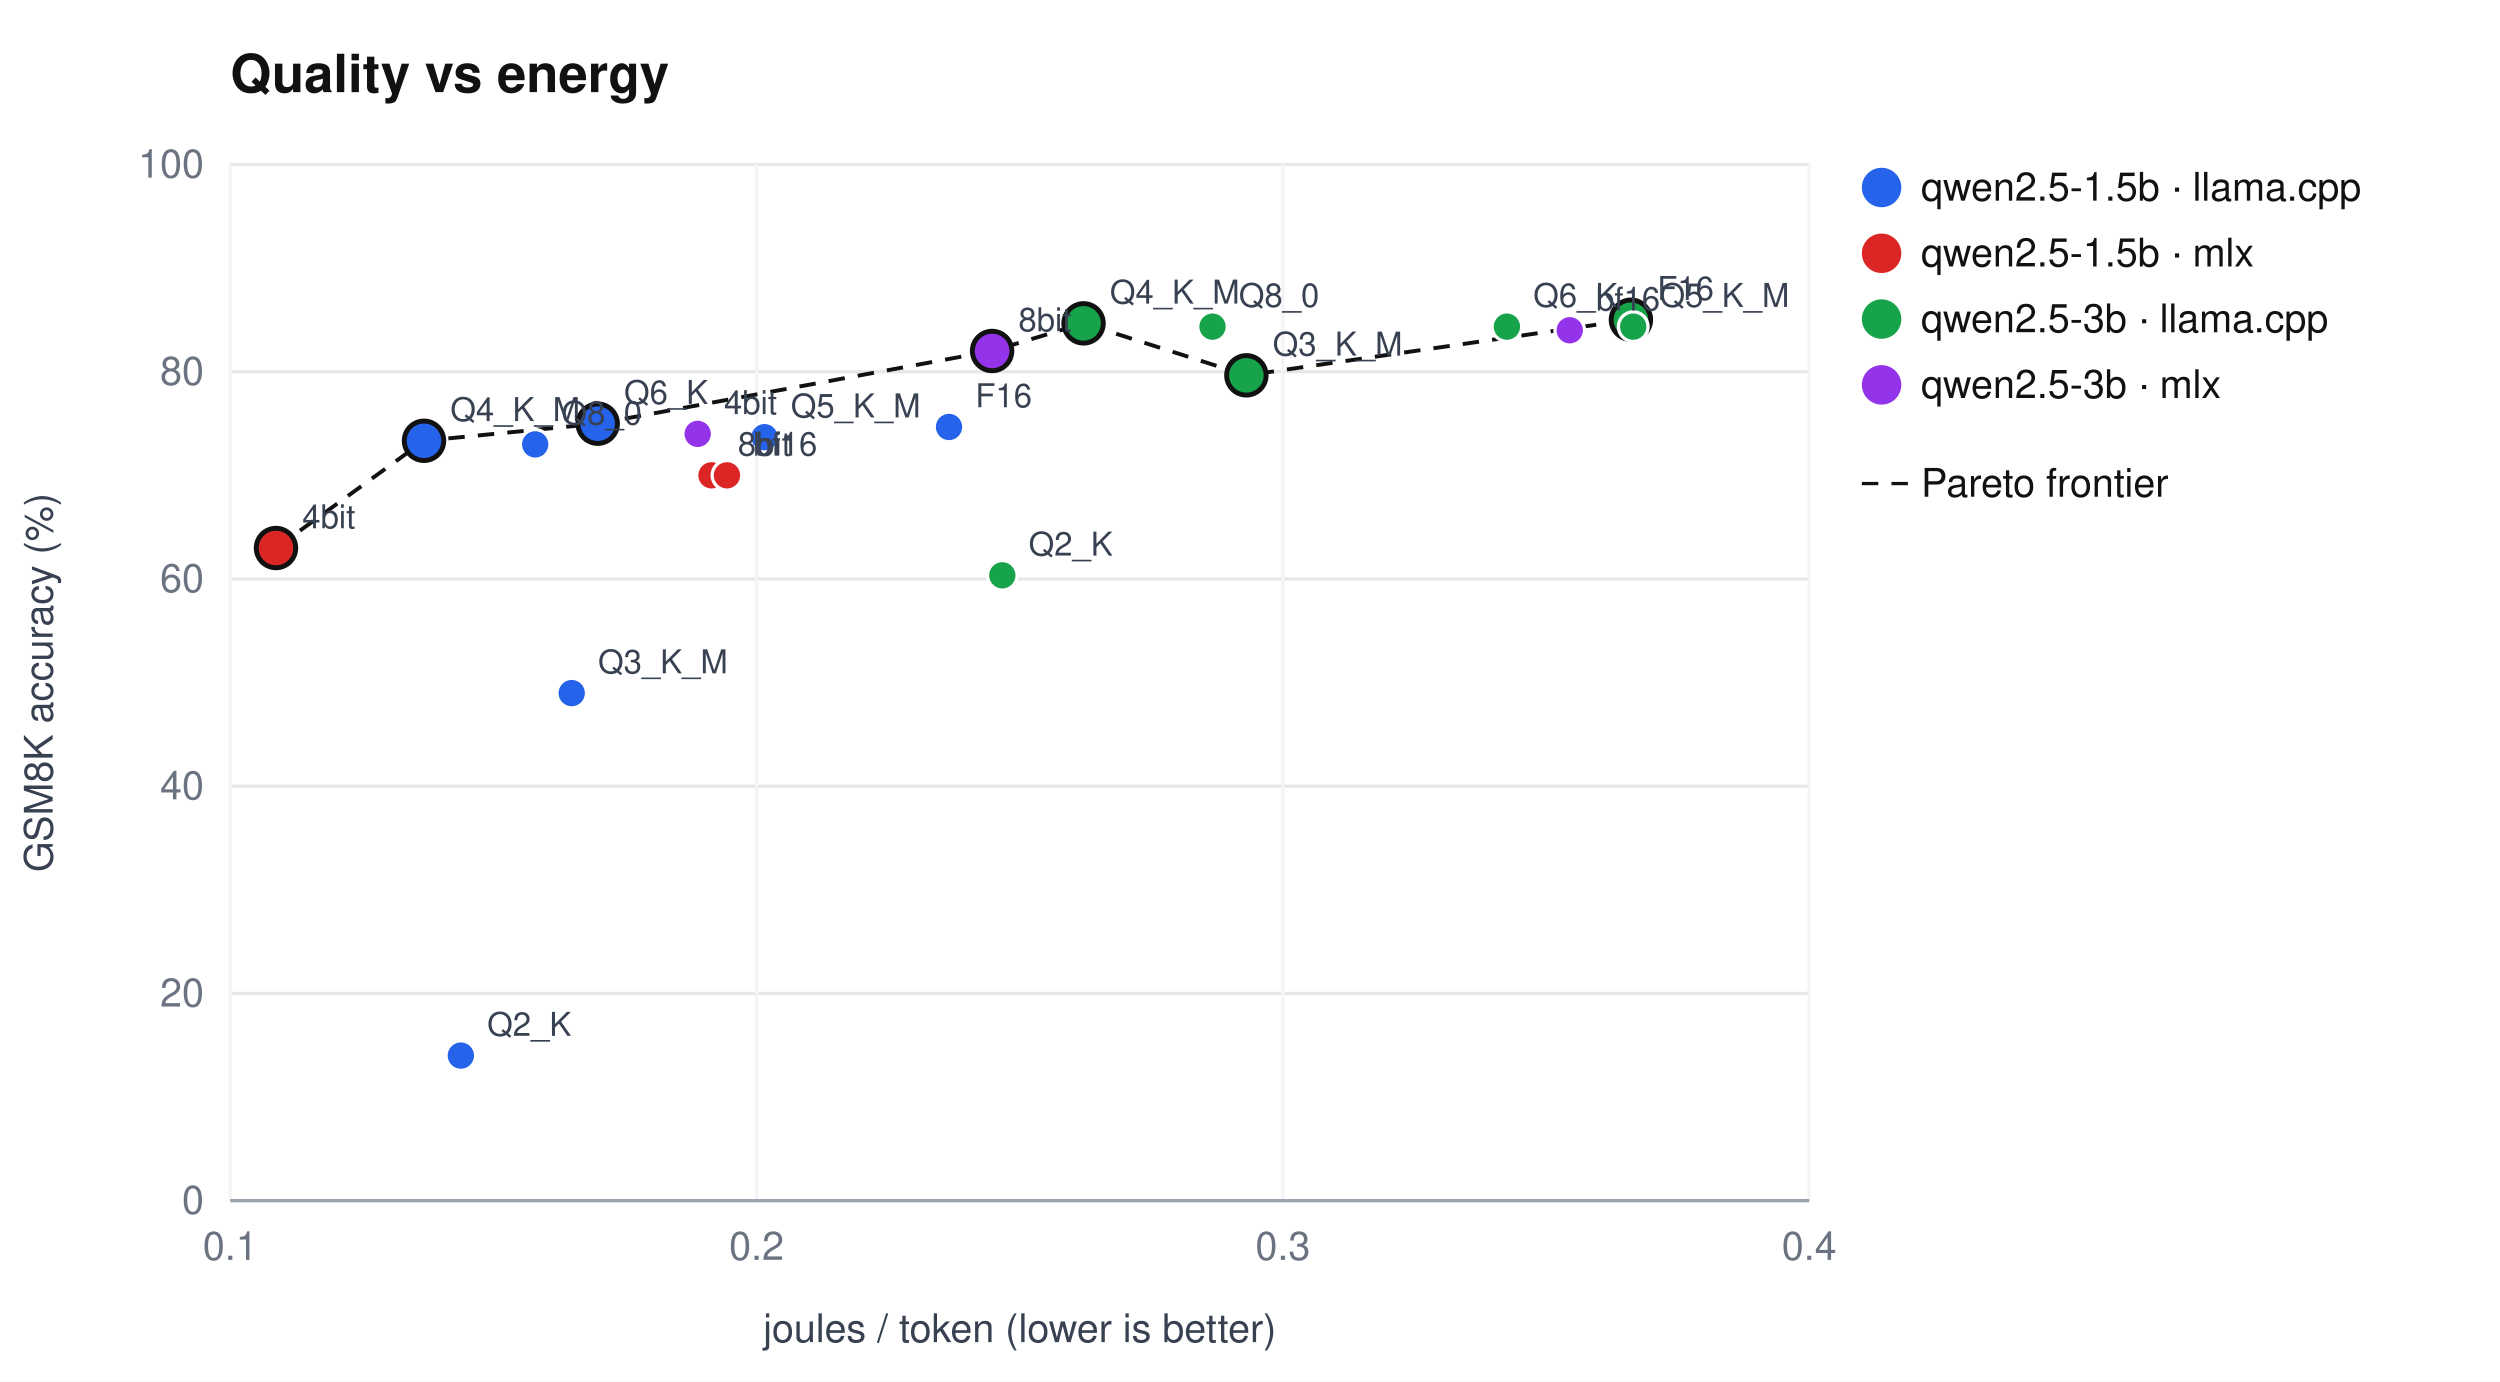
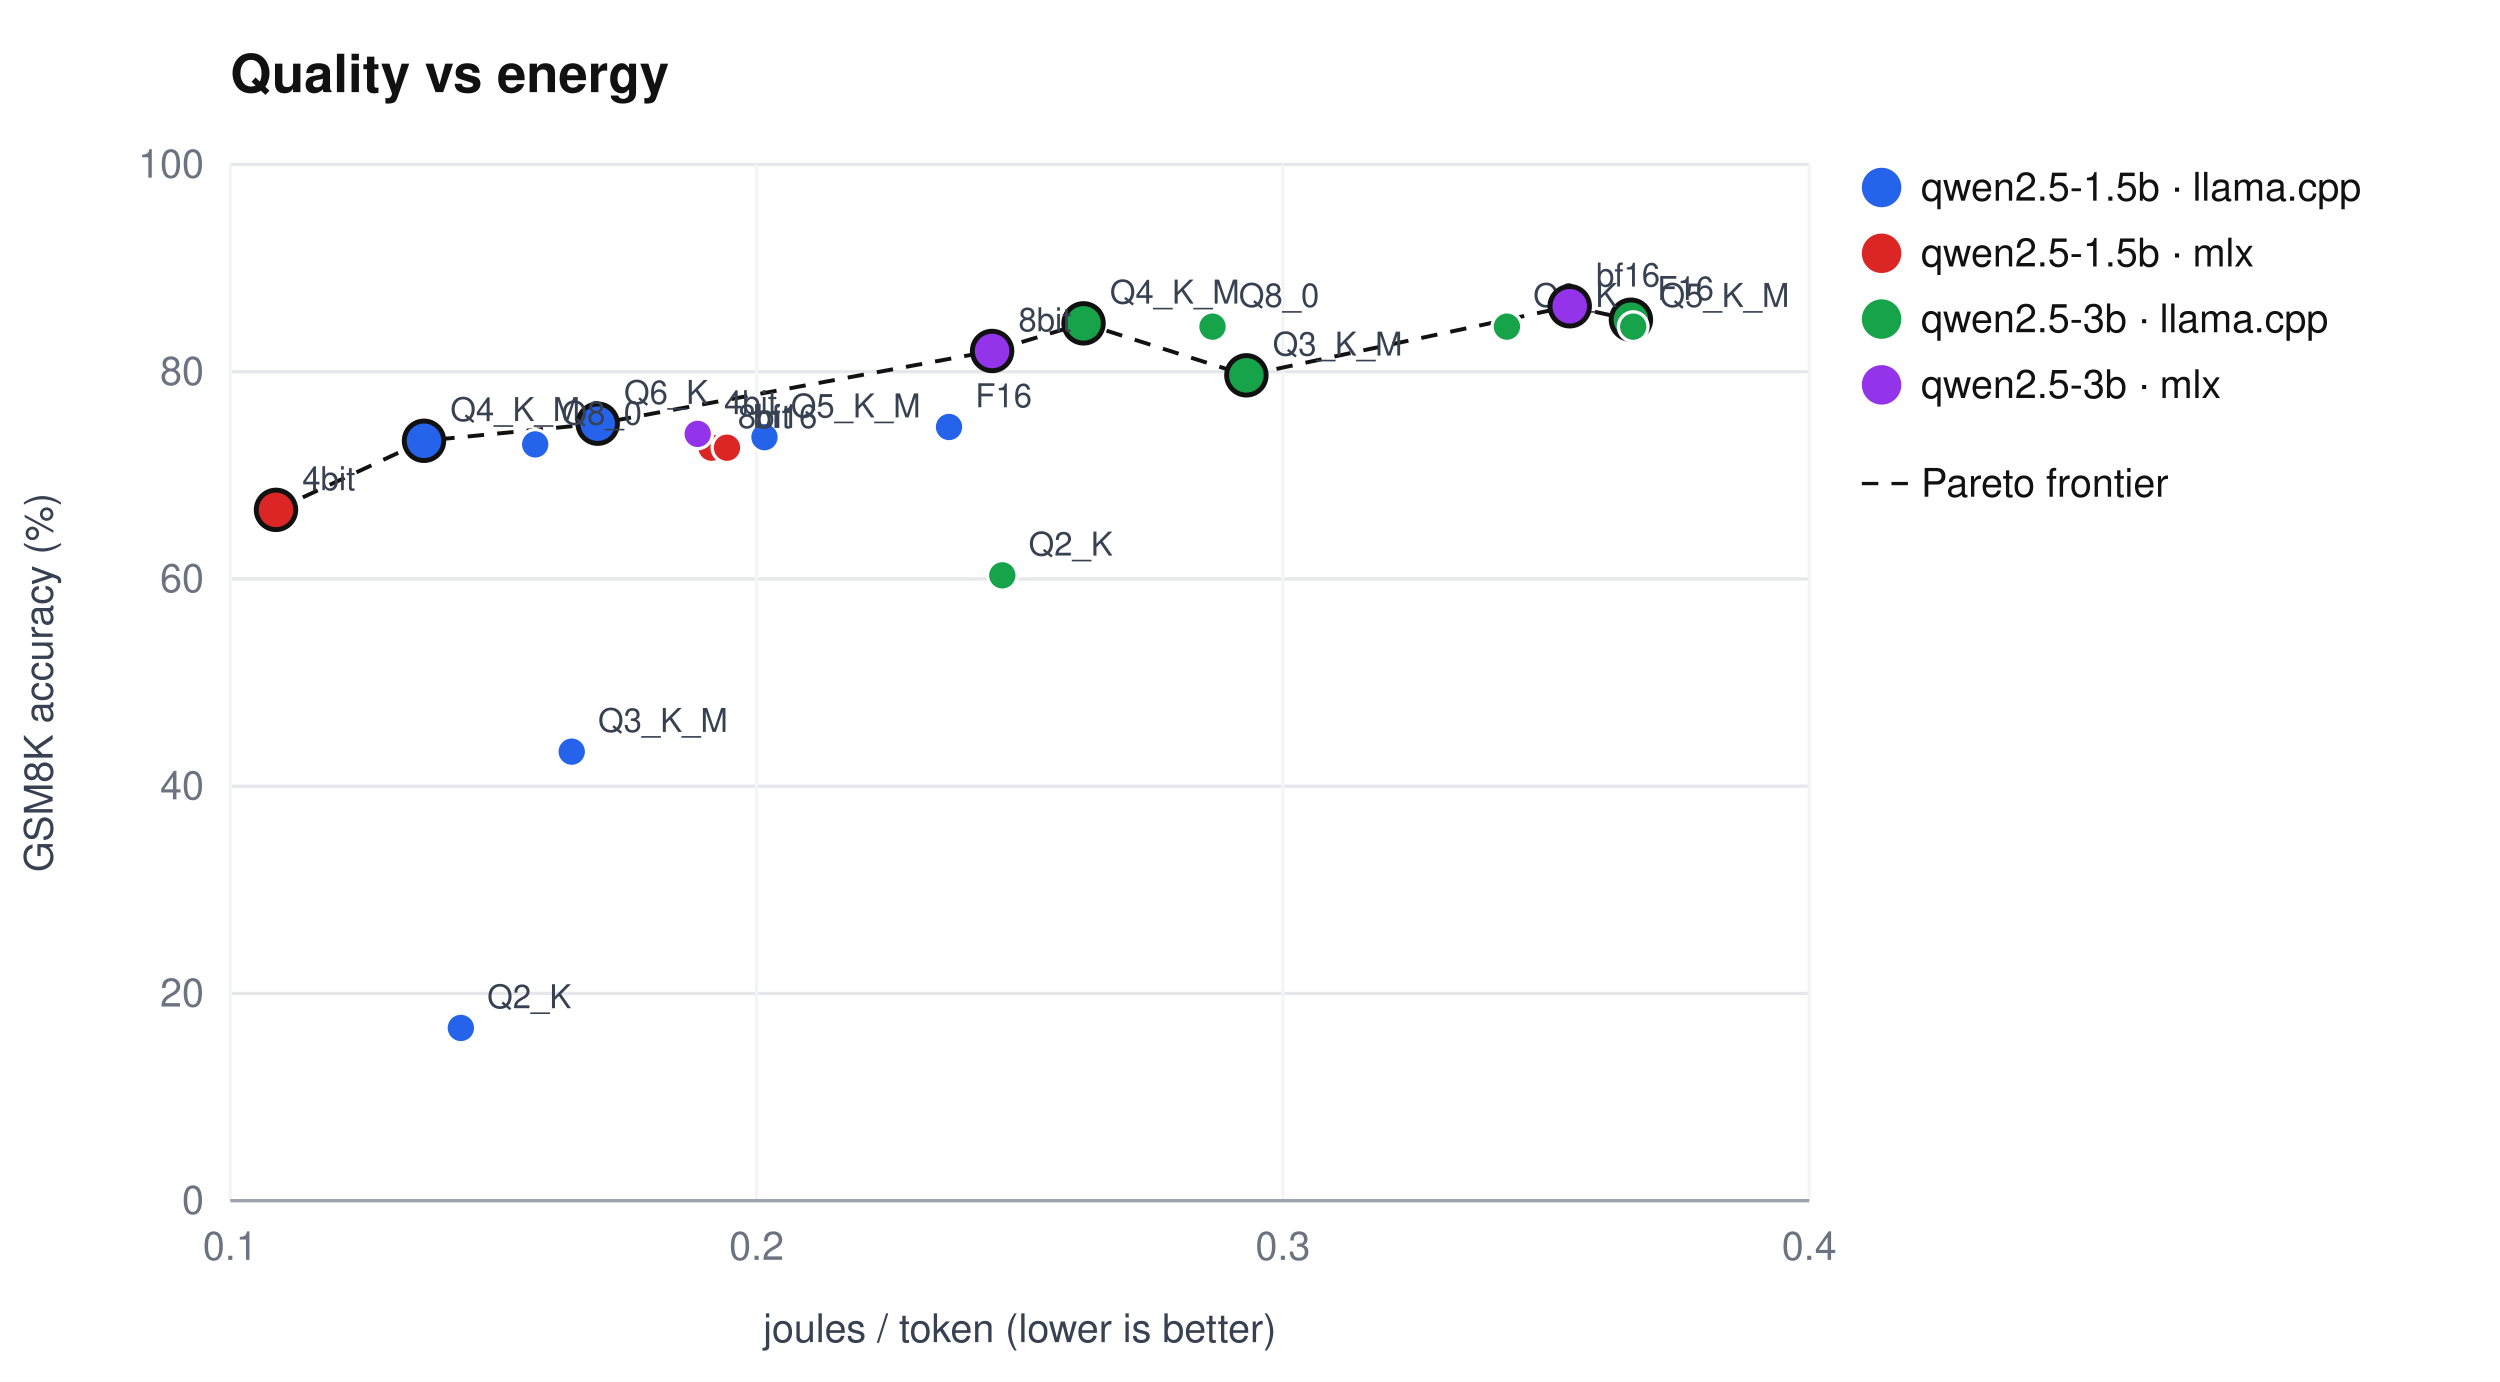
<svg xmlns="http://www.w3.org/2000/svg" viewBox="0 0 760 420" width="760" height="420" font-family="-apple-system, Helvetica, Arial, sans-serif" font-size="12">
  <rect width="760" height="420" fill="white" />
  <text x="70" y="28" font-size="16" font-weight="600" fill="#111">Quality vs energy</text>
  <line x1="70" x2="550" y1="365.0" y2="365.0" stroke="#e5e7eb" />
  <text x="62" y="369.0" text-anchor="end" fill="#6b7280">0</text>
  <line x1="70" x2="550" y1="302.0" y2="302.0" stroke="#e5e7eb" />
  <text x="62" y="306.0" text-anchor="end" fill="#6b7280">20</text>
  <line x1="70" x2="550" y1="239.0" y2="239.0" stroke="#e5e7eb" />
  <text x="62" y="243.0" text-anchor="end" fill="#6b7280">40</text>
  <line x1="70" x2="550" y1="176.0" y2="176.0" stroke="#e5e7eb" />
  <text x="62" y="180.0" text-anchor="end" fill="#6b7280">60</text>
  <line x1="70" x2="550" y1="113.0" y2="113.0" stroke="#e5e7eb" />
  <text x="62" y="117.0" text-anchor="end" fill="#6b7280">80</text>
  <line x1="70" x2="550" y1="50.0" y2="50.0" stroke="#e5e7eb" />
  <text x="62" y="54.0" text-anchor="end" fill="#6b7280">100</text>
  <line x1="70.0" x2="70.0" y1="50" y2="365" stroke="#f3f4f6" />
  <text x="70.0" y="383" text-anchor="middle" fill="#6b7280">0.1</text>
  <line x1="230.0" x2="230.0" y1="50" y2="365" stroke="#f3f4f6" />
  <text x="230.0" y="383" text-anchor="middle" fill="#6b7280">0.2</text>
  <line x1="390.0" x2="390.0" y1="50" y2="365" stroke="#f3f4f6" />
  <text x="390.0" y="383" text-anchor="middle" fill="#6b7280">0.3</text>
  <line x1="550.0" x2="550.0" y1="50" y2="365" stroke="#f3f4f6" />
  <text x="550.0" y="383" text-anchor="middle" fill="#6b7280">0.4</text>
  <line x1="70" x2="550" y1="365" y2="365" stroke="#9ca3af" />
  <text x="310.0" y="408" text-anchor="middle" fill="#374151">joules / token (lower is better)</text>
  <text x="16" y="207.5" text-anchor="middle" fill="#374151" transform="rotate(-90 16 207.5)">GSM8K accuracy (%)</text>
-   <path d="M83.9,166.6 L128.9,134.0 L181.7,128.8 L301.6,106.7 L329.4,98.3 L378.9,114.1 L495.8,97.2" fill="none" stroke="#111" stroke-width="1.2" stroke-dasharray="5 4" />
+   <path d="M83.9,155.0 L128.9,134.0 L181.7,128.8 L301.6,106.7 L329.4,98.3 L378.9,114.1 L477.2,93.1 L495.8,97.2" fill="none" stroke="#111" stroke-width="1.2" stroke-dasharray="5 4" />
  <circle cx="288.5" cy="129.8" r="4.5" fill="#2563eb" stroke="white" stroke-width="1" />
  <text x="296.5" y="123.8" font-size="10" fill="#374151">F16</text>
-   <circle cx="140.1" cy="320.9" r="4.5" fill="#2563eb" stroke="white" stroke-width="1" />
-   <text x="148.1" y="314.9" font-size="10" fill="#374151">Q2_K</text>
-   <circle cx="173.8" cy="210.7" r="4.5" fill="#2563eb" stroke="white" stroke-width="1" />
-   <text x="181.8" y="204.7" font-size="10" fill="#374151">Q3_K_M</text>
+   <circle cx="140.1" cy="312.5" r="4.5" fill="#2563eb" stroke="white" stroke-width="1" />
+   <text x="148.1" y="306.5" font-size="10" fill="#374151">Q2_K</text>
+   <circle cx="173.8" cy="228.5" r="4.5" fill="#2563eb" stroke="white" stroke-width="1" />
+   <text x="181.8" y="222.5" font-size="10" fill="#374151">Q3_K_M</text>
  <circle cx="128.9" cy="134.0" r="6" fill="#2563eb" stroke="#111" stroke-width="1.5" />
  <text x="136.9" y="128.0" font-size="10" fill="#374151">Q4_K_M</text>
  <circle cx="232.4" cy="132.9" r="4.5" fill="#2563eb" stroke="white" stroke-width="1" />
  <text x="240.4" y="126.9" font-size="10" fill="#374151">Q5_K_M</text>
  <circle cx="181.7" cy="128.8" r="6" fill="#2563eb" stroke="#111" stroke-width="1.5" />
  <text x="189.7" y="122.8" font-size="10" fill="#374151">Q6_K</text>
  <circle cx="162.7" cy="135.1" r="4.5" fill="#2563eb" stroke="white" stroke-width="1" />
  <text x="170.7" y="129.1" font-size="10" fill="#374151">Q8_0</text>
-   <circle cx="83.9" cy="166.6" r="6" fill="#dc2626" stroke="#111" stroke-width="1.5" />
-   <text x="91.9" y="160.6" font-size="10" fill="#374151">4bit</text>
-   <circle cx="216.3" cy="144.5" r="4.5" fill="#dc2626" stroke="white" stroke-width="1" />
-   <text x="224.3" y="138.5" font-size="10" fill="#374151">8bit</text>
-   <circle cx="221.0" cy="144.5" r="4.5" fill="#dc2626" stroke="white" stroke-width="1" />
-   <text x="229.0" y="138.5" font-size="10" fill="#374151">bf16</text>
+   <circle cx="83.9" cy="155.0" r="6" fill="#dc2626" stroke="#111" stroke-width="1.5" />
+   <text x="91.9" y="149.0" font-size="10" fill="#374151">4bit</text>
+   <circle cx="216.3" cy="136.1" r="4.5" fill="#dc2626" stroke="white" stroke-width="1" />
+   <text x="224.3" y="130.1" font-size="10" fill="#374151">8bit</text>
+   <circle cx="221.0" cy="136.1" r="4.5" fill="#dc2626" stroke="white" stroke-width="1" />
+   <text x="229.0" y="130.1" font-size="10" fill="#374151">bf16</text>
  <circle cx="495.8" cy="97.2" r="6" fill="#16a34a" stroke="#111" stroke-width="1.5" />
  <text x="503.8" y="91.2" font-size="10" fill="#374151">F16</text>
  <circle cx="304.7" cy="174.9" r="4.5" fill="#16a34a" stroke="white" stroke-width="1" />
  <text x="312.7" y="168.9" font-size="10" fill="#374151">Q2_K</text>
  <circle cx="378.9" cy="114.1" r="6" fill="#16a34a" stroke="#111" stroke-width="1.5" />
  <text x="386.9" y="108.1" font-size="10" fill="#374151">Q3_K_M</text>
  <circle cx="329.4" cy="98.3" r="6" fill="#16a34a" stroke="#111" stroke-width="1.5" />
  <text x="337.4" y="92.3" font-size="10" fill="#374151">Q4_K_M</text>
  <circle cx="496.5" cy="99.3" r="4.5" fill="#16a34a" stroke="white" stroke-width="1" />
  <text x="504.5" y="93.3" font-size="10" fill="#374151">Q5_K_M</text>
  <circle cx="458.1" cy="99.3" r="4.5" fill="#16a34a" stroke="white" stroke-width="1" />
  <text x="466.1" y="93.3" font-size="10" fill="#374151">Q6_K</text>
  <circle cx="368.6" cy="99.3" r="4.5" fill="#16a34a" stroke="white" stroke-width="1" />
  <text x="376.6" y="93.3" font-size="10" fill="#374151">Q8_0</text>
  <circle cx="212.1" cy="131.9" r="4.5" fill="#9333ea" stroke="white" stroke-width="1" />
  <text x="220.1" y="125.9" font-size="10" fill="#374151">4bit</text>
  <circle cx="301.6" cy="106.7" r="6" fill="#9333ea" stroke="#111" stroke-width="1.5" />
  <text x="309.6" y="100.7" font-size="10" fill="#374151">8bit</text>
-   <circle cx="477.2" cy="100.4" r="4.5" fill="#9333ea" stroke="white" stroke-width="1" />
-   <text x="485.2" y="94.4" font-size="10" fill="#374151">bf16</text>
+   <circle cx="477.2" cy="93.1" r="6" fill="#9333ea" stroke="#111" stroke-width="1.5" />
+   <text x="485.2" y="87.1" font-size="10" fill="#374151">bf16</text>
  <rect x="566" y="51" width="12" height="12" rx="6" fill="#2563eb" />
  <text x="584" y="61" fill="#111">qwen2.5-1.5b · llama.cpp</text>
  <rect x="566" y="71" width="12" height="12" rx="6" fill="#dc2626" />
  <text x="584" y="81" fill="#111">qwen2.5-1.5b · mlx</text>
  <rect x="566" y="91" width="12" height="12" rx="6" fill="#16a34a" />
  <text x="584" y="101" fill="#111">qwen2.5-3b · llama.cpp</text>
  <rect x="566" y="111" width="12" height="12" rx="6" fill="#9333ea" />
  <text x="584" y="121" fill="#111">qwen2.5-3b · mlx</text>
  <line x1="566" x2="580" y1="147" y2="147" stroke="#111" stroke-dasharray="5 4" />
  <text x="584" y="151" fill="#111">Pareto frontier</text>
</svg>
